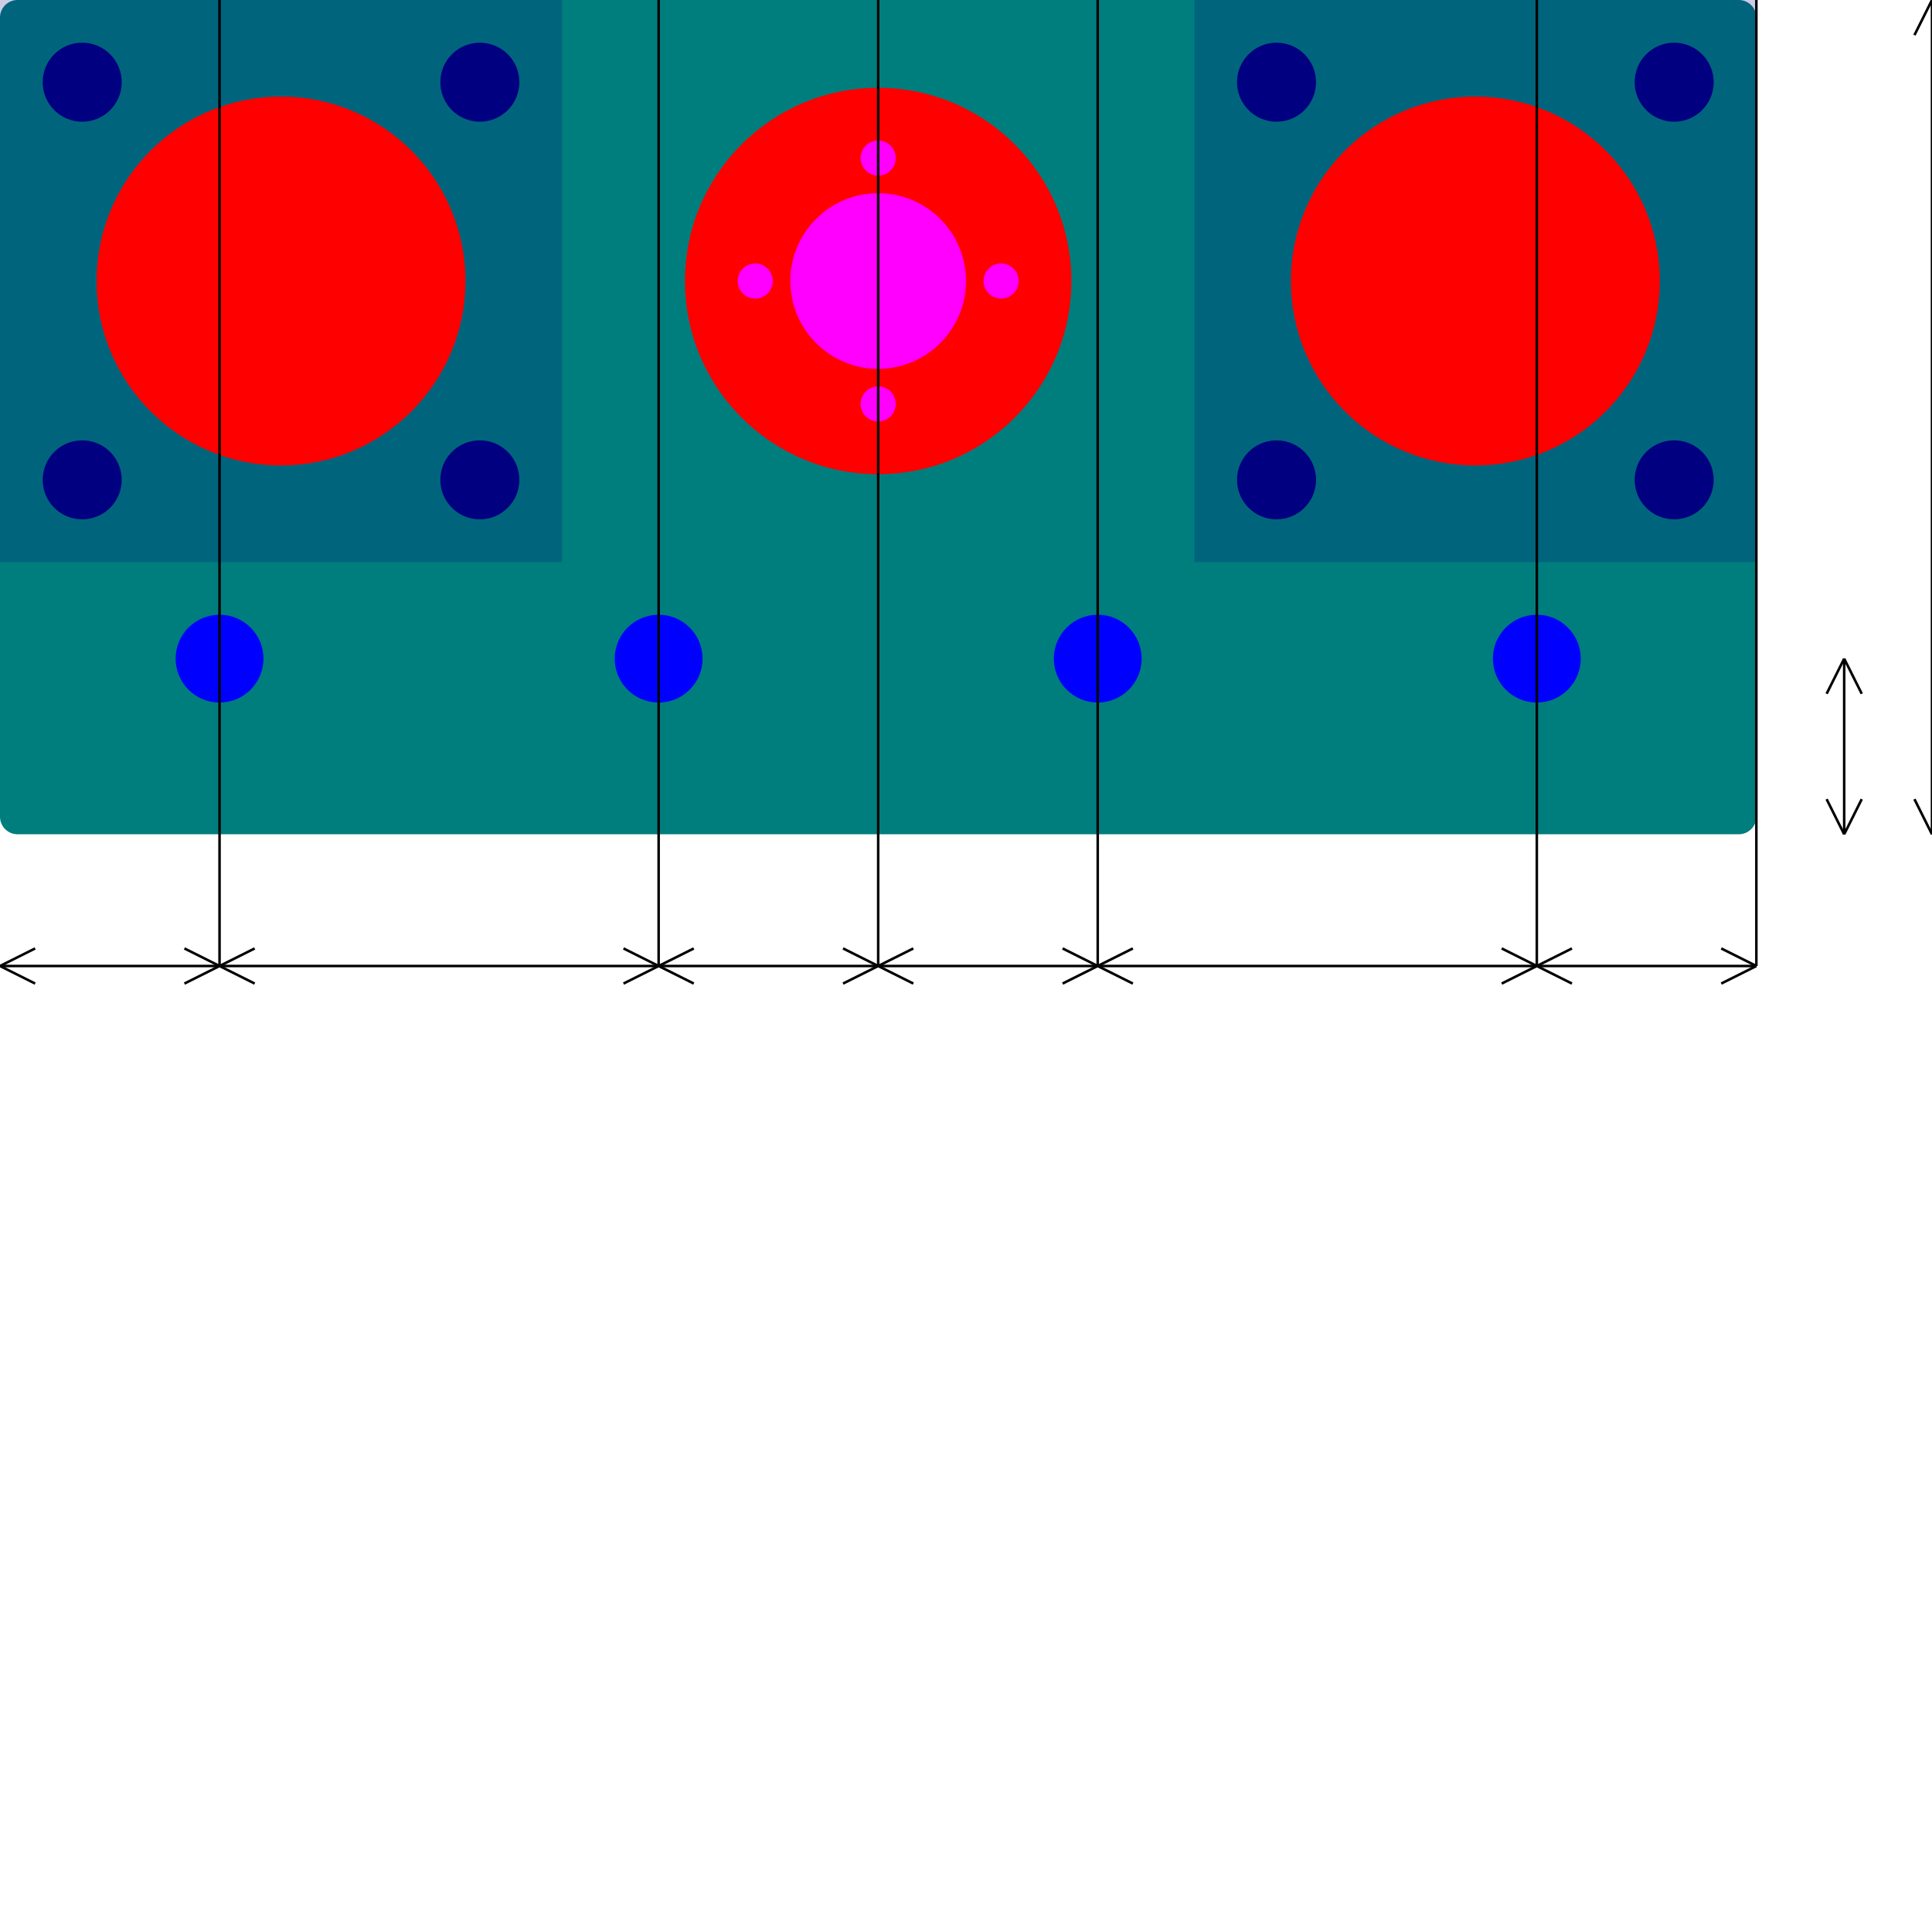
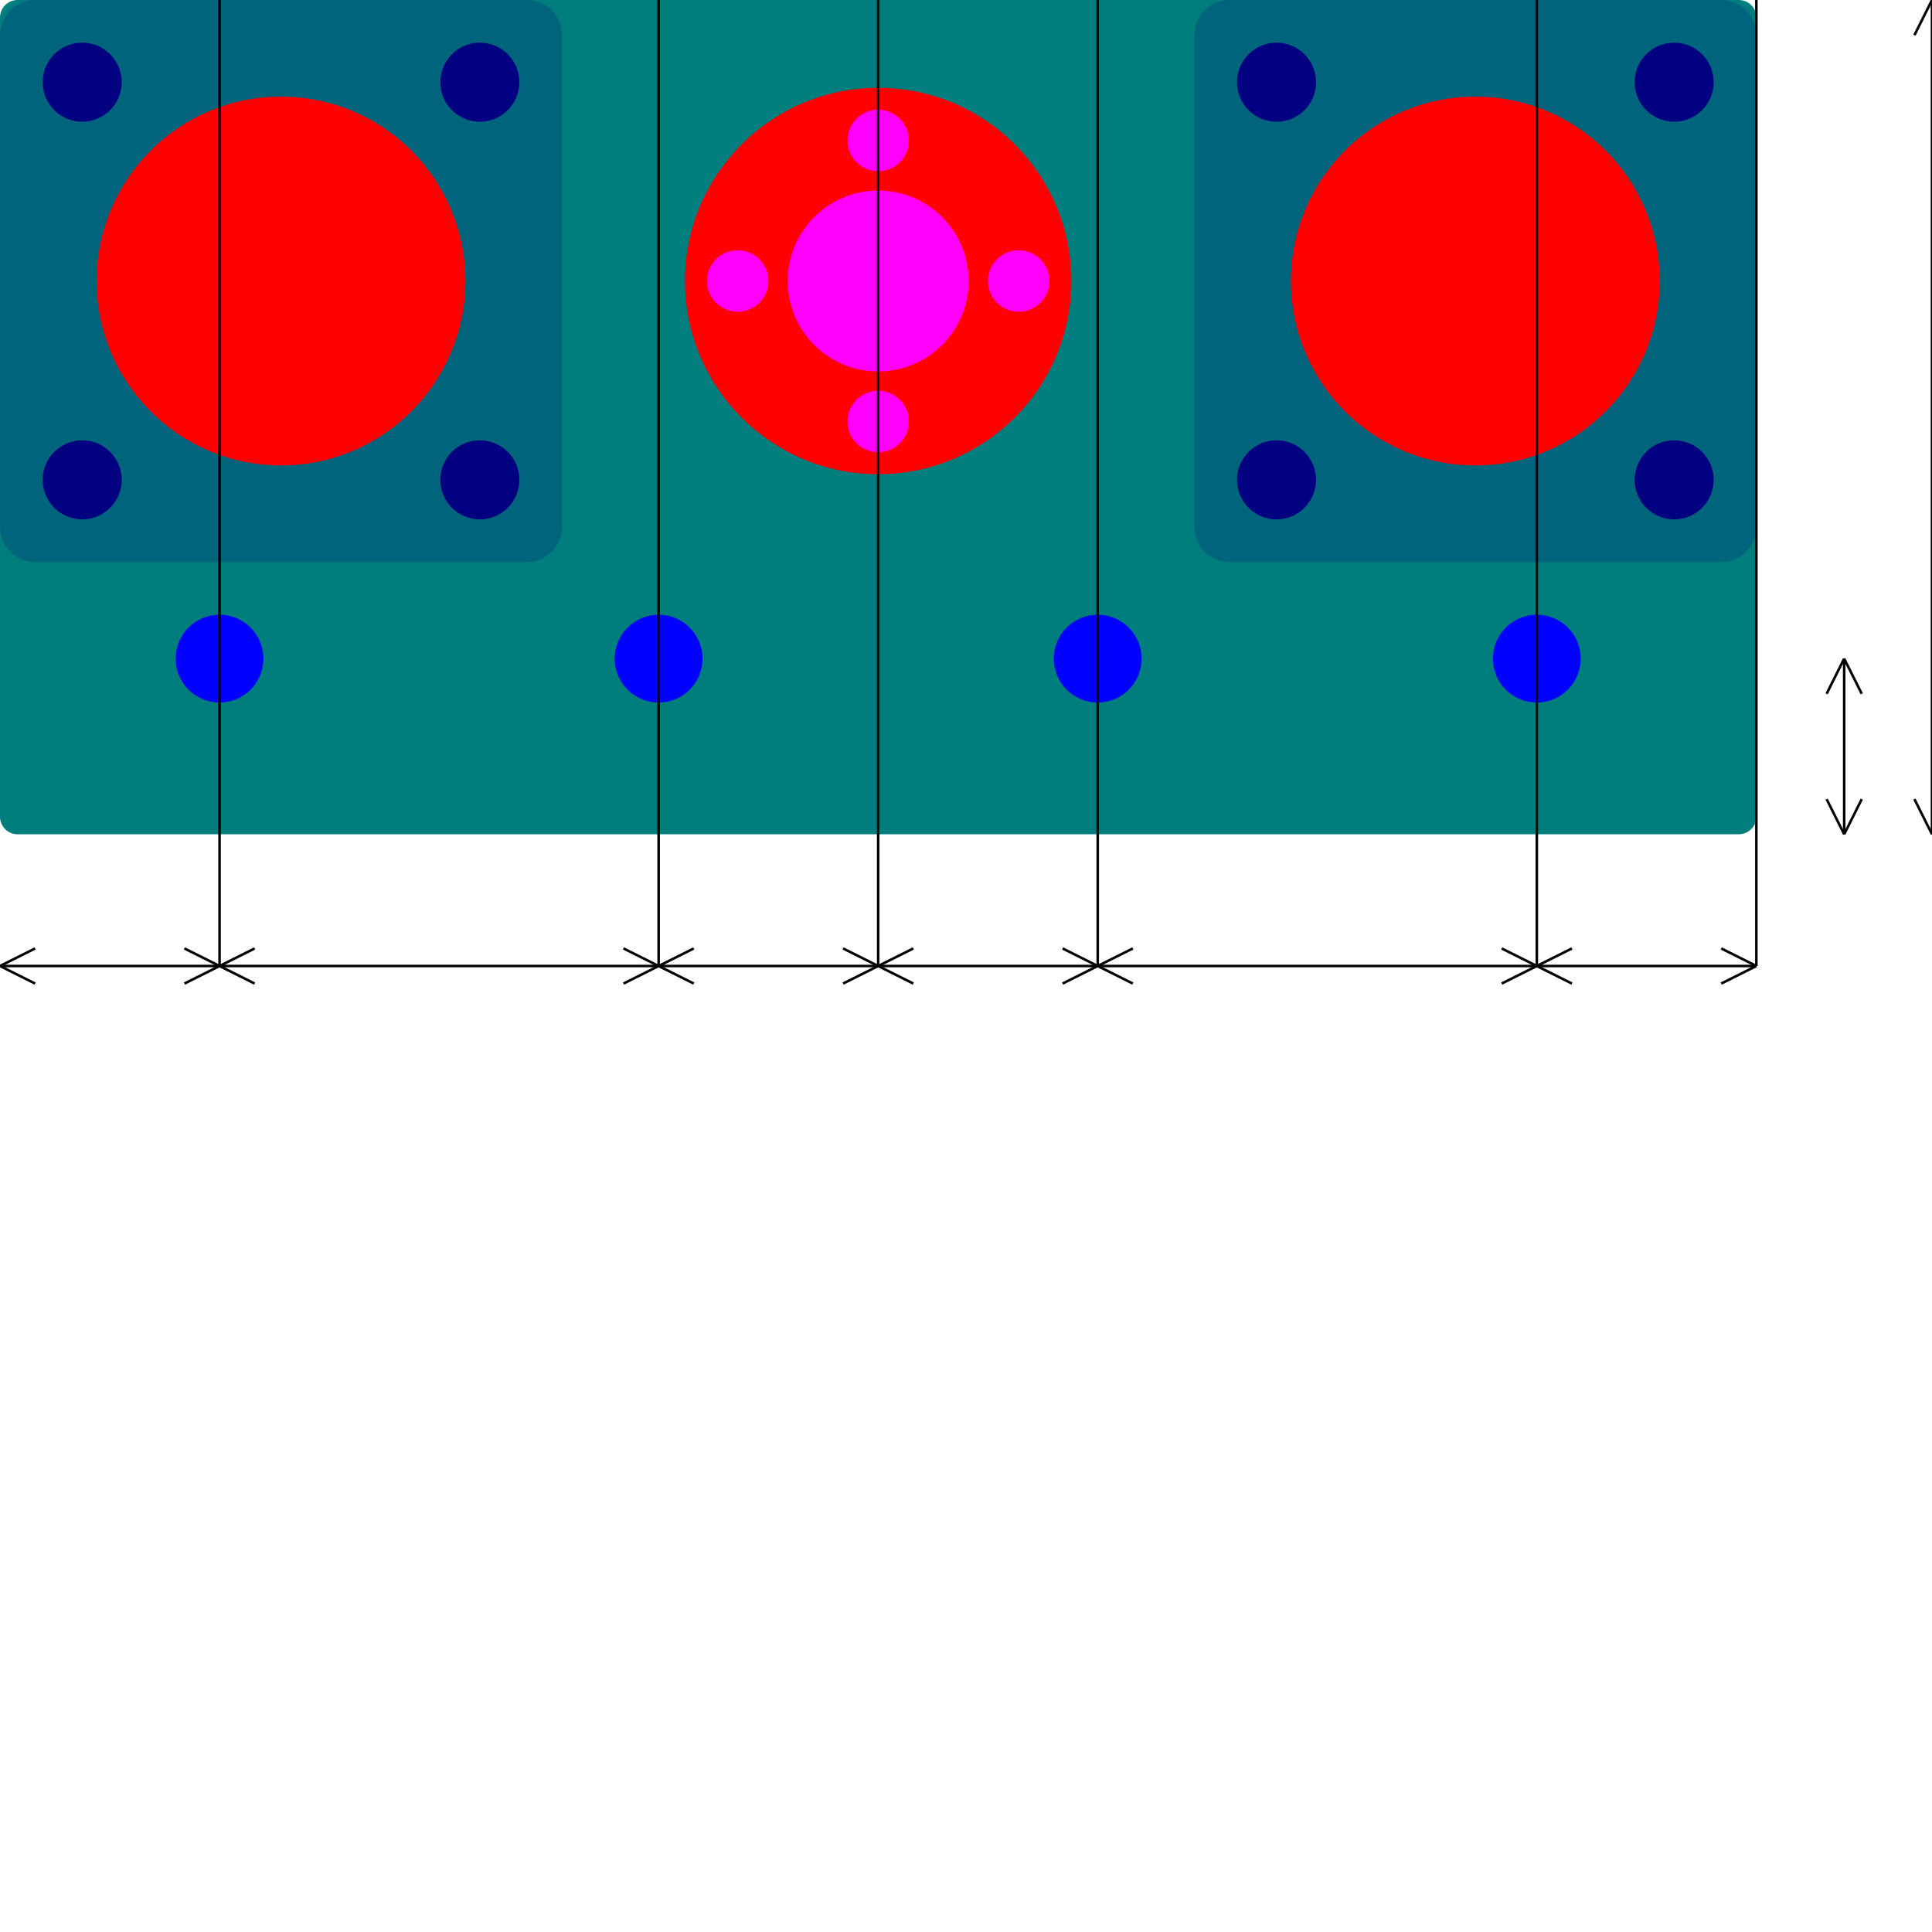
<svg xmlns="http://www.w3.org/2000/svg" width="110mm" height="110mm" viewBox="0 0 110 110" version="1.1" id="vertical-sides">
  <defs id="defs">
    <circle id="h_screw_central_hole" style="font-variation-settings:normal;vector-effect:none;fill:#ff0000;fill-opacity:1;fill-rule:evenodd;stroke-width:0.353;stroke-linecap:butt;stroke-linejoin:miter;stroke-miterlimit:4;stroke-dasharray:none;stroke-dashoffset:0;stroke-opacity:1;stop-color:#000000" cx="0" cy="0" r="11" />
-     <circle id="h_screw_backlash_item_hole" style="font-variation-settings:normal;vector-effect:none;fill:#ff00ff;fill-opacity:1;fill-rule:evenodd;stroke-width:0.353;stroke-linecap:butt;stroke-linejoin:miter;stroke-miterlimit:4;stroke-dasharray:none;stroke-dashoffset:0;stroke-opacity:1;stop-color:#000000" cx="0" cy="0" r="5" />
-     <circle id="h_screw_backlash_item_screw_2.0mm" style="font-variation-settings:normal;opacity:1;vector-effect:none;fill:#ff00ff;fill-opacity:1;fill-rule:evenodd;stroke-width:0.16;stroke-linecap:butt;stroke-linejoin:miter;stroke-miterlimit:4;stroke-dasharray:none;stroke-dashoffset:0;stroke-opacity:1;stop-color:#000000;stop-opacity:1" cx="0" cy="0" r="1.0" />
-     <rect id="bearing_base" style="fill:#000080;fill-opacity:0.2;stroke:#f70000;stroke-width:0" width="32" height="32" x="0" y="0" />
+     <circle id="screw_backlash_item_hole" style="font-variation-settings:normal;vector-effect:none;fill:#ff00ff;fill-opacity:1;fill-rule:evenodd;stroke-width:0.353;stroke-linecap:butt;stroke-linejoin:miter;stroke-miterlimit:4;stroke-dasharray:none;stroke-dashoffset:0;stroke-opacity:1;stop-color:#000000" cx="0" cy="0" r="5.15" />
+     <circle id="backlash_item_screw_3.5mm" style="fill:#ff00ff;fill-opacity:1;fill-rule:evenodd;stroke-width:0.12" cx="0" cy="0" r="1.75" />
+     <rect id="bearing_base" style="fill:#000080;fill-opacity:0.2;stroke:#f70000;stroke-width:0" width="32" height="32" rx="2" ry="2" x="0" y="0" />
    <circle id="bearing_cylinder" style="font-variation-settings:normal;opacity:1;vector-effect:none;fill:#ff0000;fill-opacity:1;fill-rule:evenodd;stroke-width:0.388;stroke-linecap:butt;stroke-linejoin:miter;stroke-miterlimit:4;stroke-dasharray:none;stroke-dashoffset:0;stroke-opacity:1;stop-color:#000000;stop-opacity:1" cx="0" cy="0" r="10.5" />
    <circle id="bearing_screw_4.5mm" style="font-variation-settings:normal;opacity:1;vector-effect:none;fill:#000080;fill-opacity:1;fill-rule:evenodd;stroke-width:0.16;stroke-linecap:butt;stroke-linejoin:miter;stroke-miterlimit:4;stroke-dasharray:none;stroke-dashoffset:0;stroke-opacity:1;stop-color:#000000;stop-opacity:1" cx="0" cy="0" r="2.25" />
    <circle id="spacer_screw_5.0mm" style="font-variation-settings:normal;vector-effect:none;fill:#0000ff;fill-opacity:1;fill-rule:evenodd;stroke-width:0.314;stroke-linecap:butt;stroke-linejoin:miter;stroke-miterlimit:4;stroke-dasharray:none;stroke-dashoffset:0;stroke-opacity:1;stop-color:#000000" cx="0" cy="0" r="2.5" />
    <path id="arrow_up" style="fill:none; stroke:#000000;stroke-width:0.144px;stroke-opacity:1" d="M 0 0 l 1 2  m -1 -2 l -1 2" />
    <path id="arrow_dw" style="fill:none; stroke:#000000;stroke-width:0.144px;stroke-opacity:1" d="M 0 0 l 1 -2 m -1 2  l -1 -2" />
  </defs>
  <g id="layer">
    <rect id="PLATE" x="0" y="0" rx="1" ry="1" width="100" height="47.5" style="fill:rgb(0,125,125);stroke-width:0;stroke:rgb(0,0,0)" />
    <use href="#h_screw_central_hole" x="50" y="16" id="screw_central_hole" />
    <use href="#bearing_base" x="0" y="0" id="LEFT_bearing_base" />
    <use href="#bearing_cylinder" x="16" y="16" id="LEFT_bearing_cylinder" />
    <use href="#bearing_base" x="68" y="0" id="IIGHT_bearing_base" />
    <use href="#bearing_cylinder" x="84" y="16" id="RIGHT_bearing_cylinder" />
    <use href="#bearing_screw_4.5mm" x="4.680" y="4.680" id="LEFT_bearing_screw_4.5mm_SE" />
    <use href="#bearing_screw_4.5mm" x="27.32" y="4.680" id="LEFT_bearing_screw_4.5mm_SW" />
    <use href="#bearing_screw_4.5mm" x="4.680" y="27.32" id="LEFT_bearing_screw_4.5mm_NW" />
    <use href="#bearing_screw_4.5mm" x="27.32" y="27.32" id="LEFT_bearing_screw_4.5mm_NE" />
    <use href="#bearing_screw_4.5mm" x="72.68" y="4.680" id="RIGHT_bearing_screw_4.5mm_SE" />
    <use href="#bearing_screw_4.5mm" x="95.32" y="4.680" id="RIGHT_bearing_screw_4.5mm_SW" />
    <use href="#bearing_screw_4.5mm" x="72.68" y="27.32" id="RIGHT_bearing_screw_4.5mm_NW" />
    <use href="#bearing_screw_4.5mm" x="95.32" y="27.32" id="RIGHT_bearing_screw_4.5mm_NE" />
    <use href="#spacer_screw_5.0mm" x="12.5" y="37.5" />
    <use href="#spacer_screw_5.0mm" x="37.5" y="37.5" />
    <use href="#spacer_screw_5.0mm" x="62.5" y="37.5" />
    <use href="#spacer_screw_5.0mm" x="87.5" y="37.5" />
-     <use href="#h_screw_backlash_item_hole" x="50" y="16" id="screw_backlash_item_hole" />
-     <use href="#h_screw_backlash_item_screw_2.0mm" x="50" y="9" id="z_screw_backlash_item_screw_2.0mm_1" />
-     <use href="#h_screw_backlash_item_screw_2.0mm" x="50" y="23" id="z_screw_backlash_item_screw_2.0mm_2" />
-     <use href="#h_screw_backlash_item_screw_2.0mm" x="43" y="16" id="z_screw_backlash_item_screw_2.0mm_3" />
-     <use href="#h_screw_backlash_item_screw_2.0mm" x="57" y="16" id="z_screw_backlash_item_screw_2.0mm_4" />
+     <use href="#screw_backlash_item_hole" x="50" y="16" id="screw_backlash_item_hole" />
+     <use href="#backlash_item_screw_3.5mm" x="50" y="8" id="backlash_item_screw_3.5mm_1" />
+     <use href="#backlash_item_screw_3.5mm" x="50" y="24" id="backlash_item_screw_3.5mm_2" />
+     <use href="#backlash_item_screw_3.5mm" x="42" y="16" id="backlash_item_screw_3.5mm_3" />
+     <use href="#backlash_item_screw_3.5mm" x="58" y="16" id="backlash_item_screw_3.5mm_4" />
    <path id="line_v_1" style="stroke:#000000;stroke-width:0.144px;stroke-opacity:1" d="M 12.5,0  12.5,55" />
    <path id="line_v_2" style="stroke:#000000;stroke-width:0.144px;stroke-opacity:1" d="M 37.5,0  37.5,55" />
    <path id="line_v_3" style="stroke:#000000;stroke-width:0.144px;stroke-opacity:1" d="M 50.0,0  50.0,55" />
    <path id="line_v_4" style="stroke:#000000;stroke-width:0.144px;stroke-opacity:1" d="M 62.5,0  62.5,55" />
    <path id="line_v_5" style="stroke:#000000;stroke-width:0.144px;stroke-opacity:1" d="M 87.5,0  87.5,55" />
    <path id="line_v_6" style="stroke:#000000;stroke-width:0.144px;stroke-opacity:1" d="M 100,0   100,55" />
    <path id="line_h_7" style="stroke:#000000;stroke-width:0.144px;stroke-opacity:1" d="M 0,55    100,55" />
    <path id="line_v_8" style="stroke:#000000;stroke-width:0.144px;stroke-opacity:1" d="M 110,0   110,47.5" />
    <path id="line_v_9" style="stroke:#000000;stroke-width:0.144px;stroke-opacity:1" d="M 105,37.5   105,47.5" />
    <use href="#arrow_up" transform="translate(12.5  55) rotate(90)" />
    <use href="#arrow_dw" transform="translate(0     55) rotate(90)" />
    <use href="#arrow_up" transform="translate(37.5  55) rotate(90)" />
    <use href="#arrow_dw" transform="translate(12.5  55) rotate(90)" />
    <use href="#arrow_up" transform="translate(50  55) rotate(90)" />
    <use href="#arrow_dw" transform="translate(50  55) rotate(90)" />
    <use href="#arrow_up" transform="translate(62.5  55) rotate(90)" />
    <use href="#arrow_dw" transform="translate(37.5  55) rotate(90)" />
    <use href="#arrow_up" transform="translate(87.5  55) rotate(90)" />
    <use href="#arrow_dw" transform="translate(62.5  55) rotate(90)" />
    <use href="#arrow_up" transform="translate(100   55) rotate(90)" />
    <use href="#arrow_dw" transform="translate(87.5  55) rotate(90)" />
    <use href="#arrow_up" transform="translate(110   0) rotate(0)" />
    <use href="#arrow_dw" transform="translate(110  47.5) rotate(0)" />
    <use href="#arrow_up" transform="translate(105  37.5) rotate(0)" />
    <use href="#arrow_dw" transform="translate(105  47.5) rotate(0)" />
  </g>
</svg>
